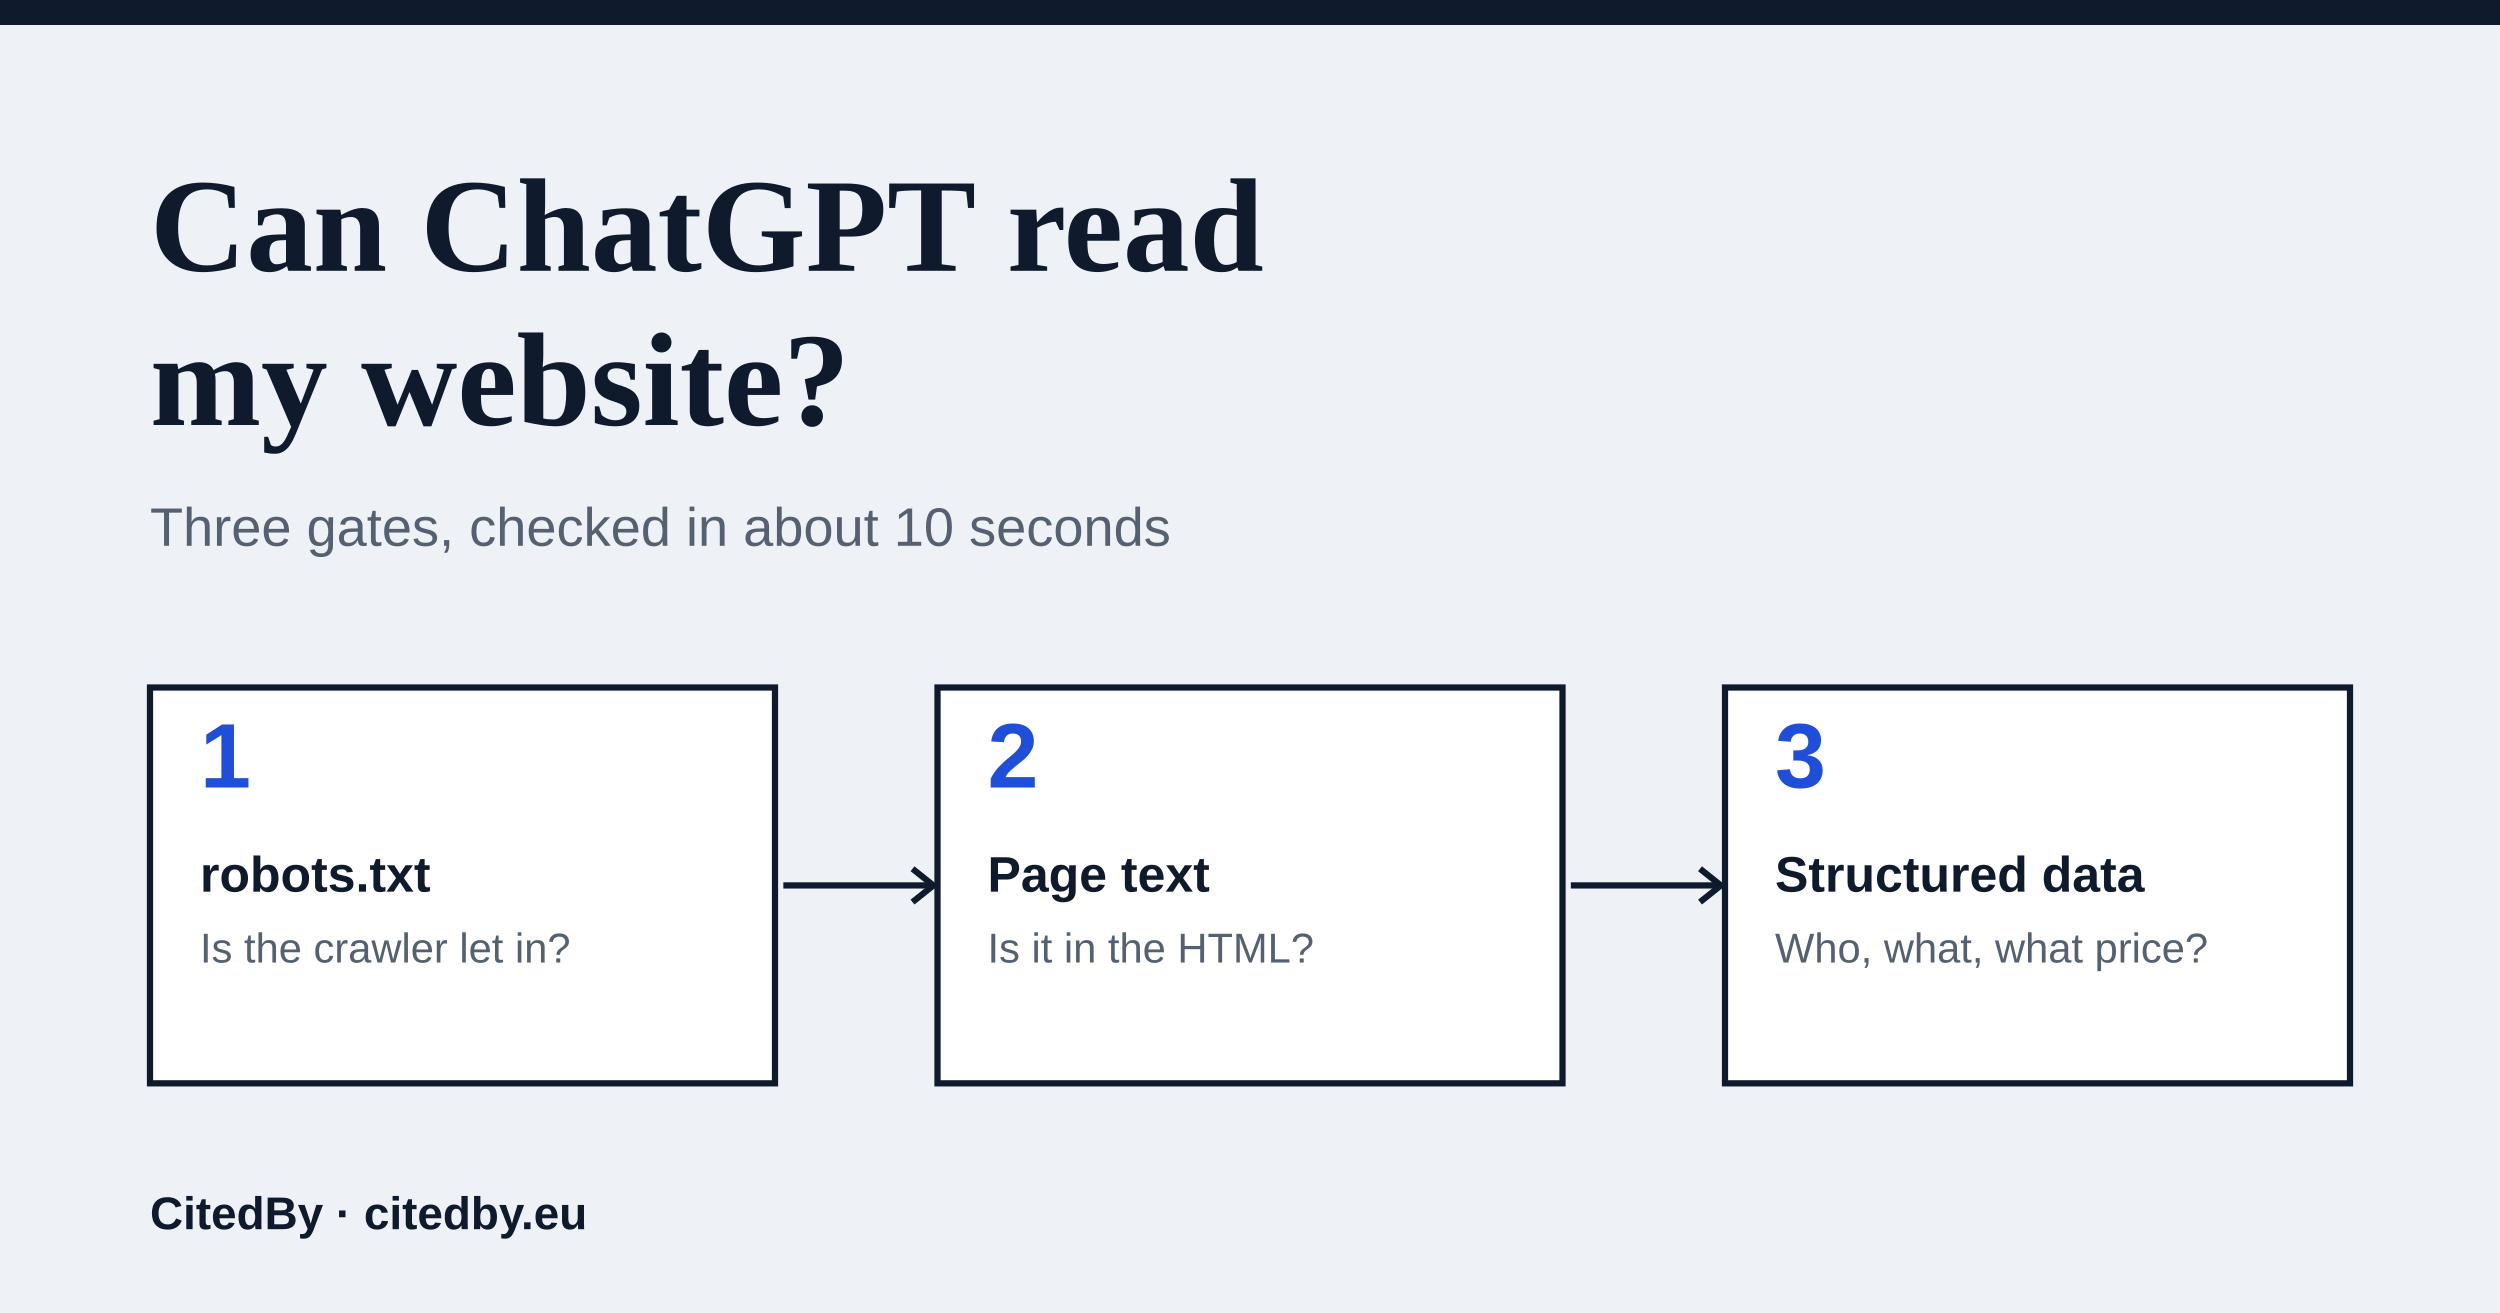
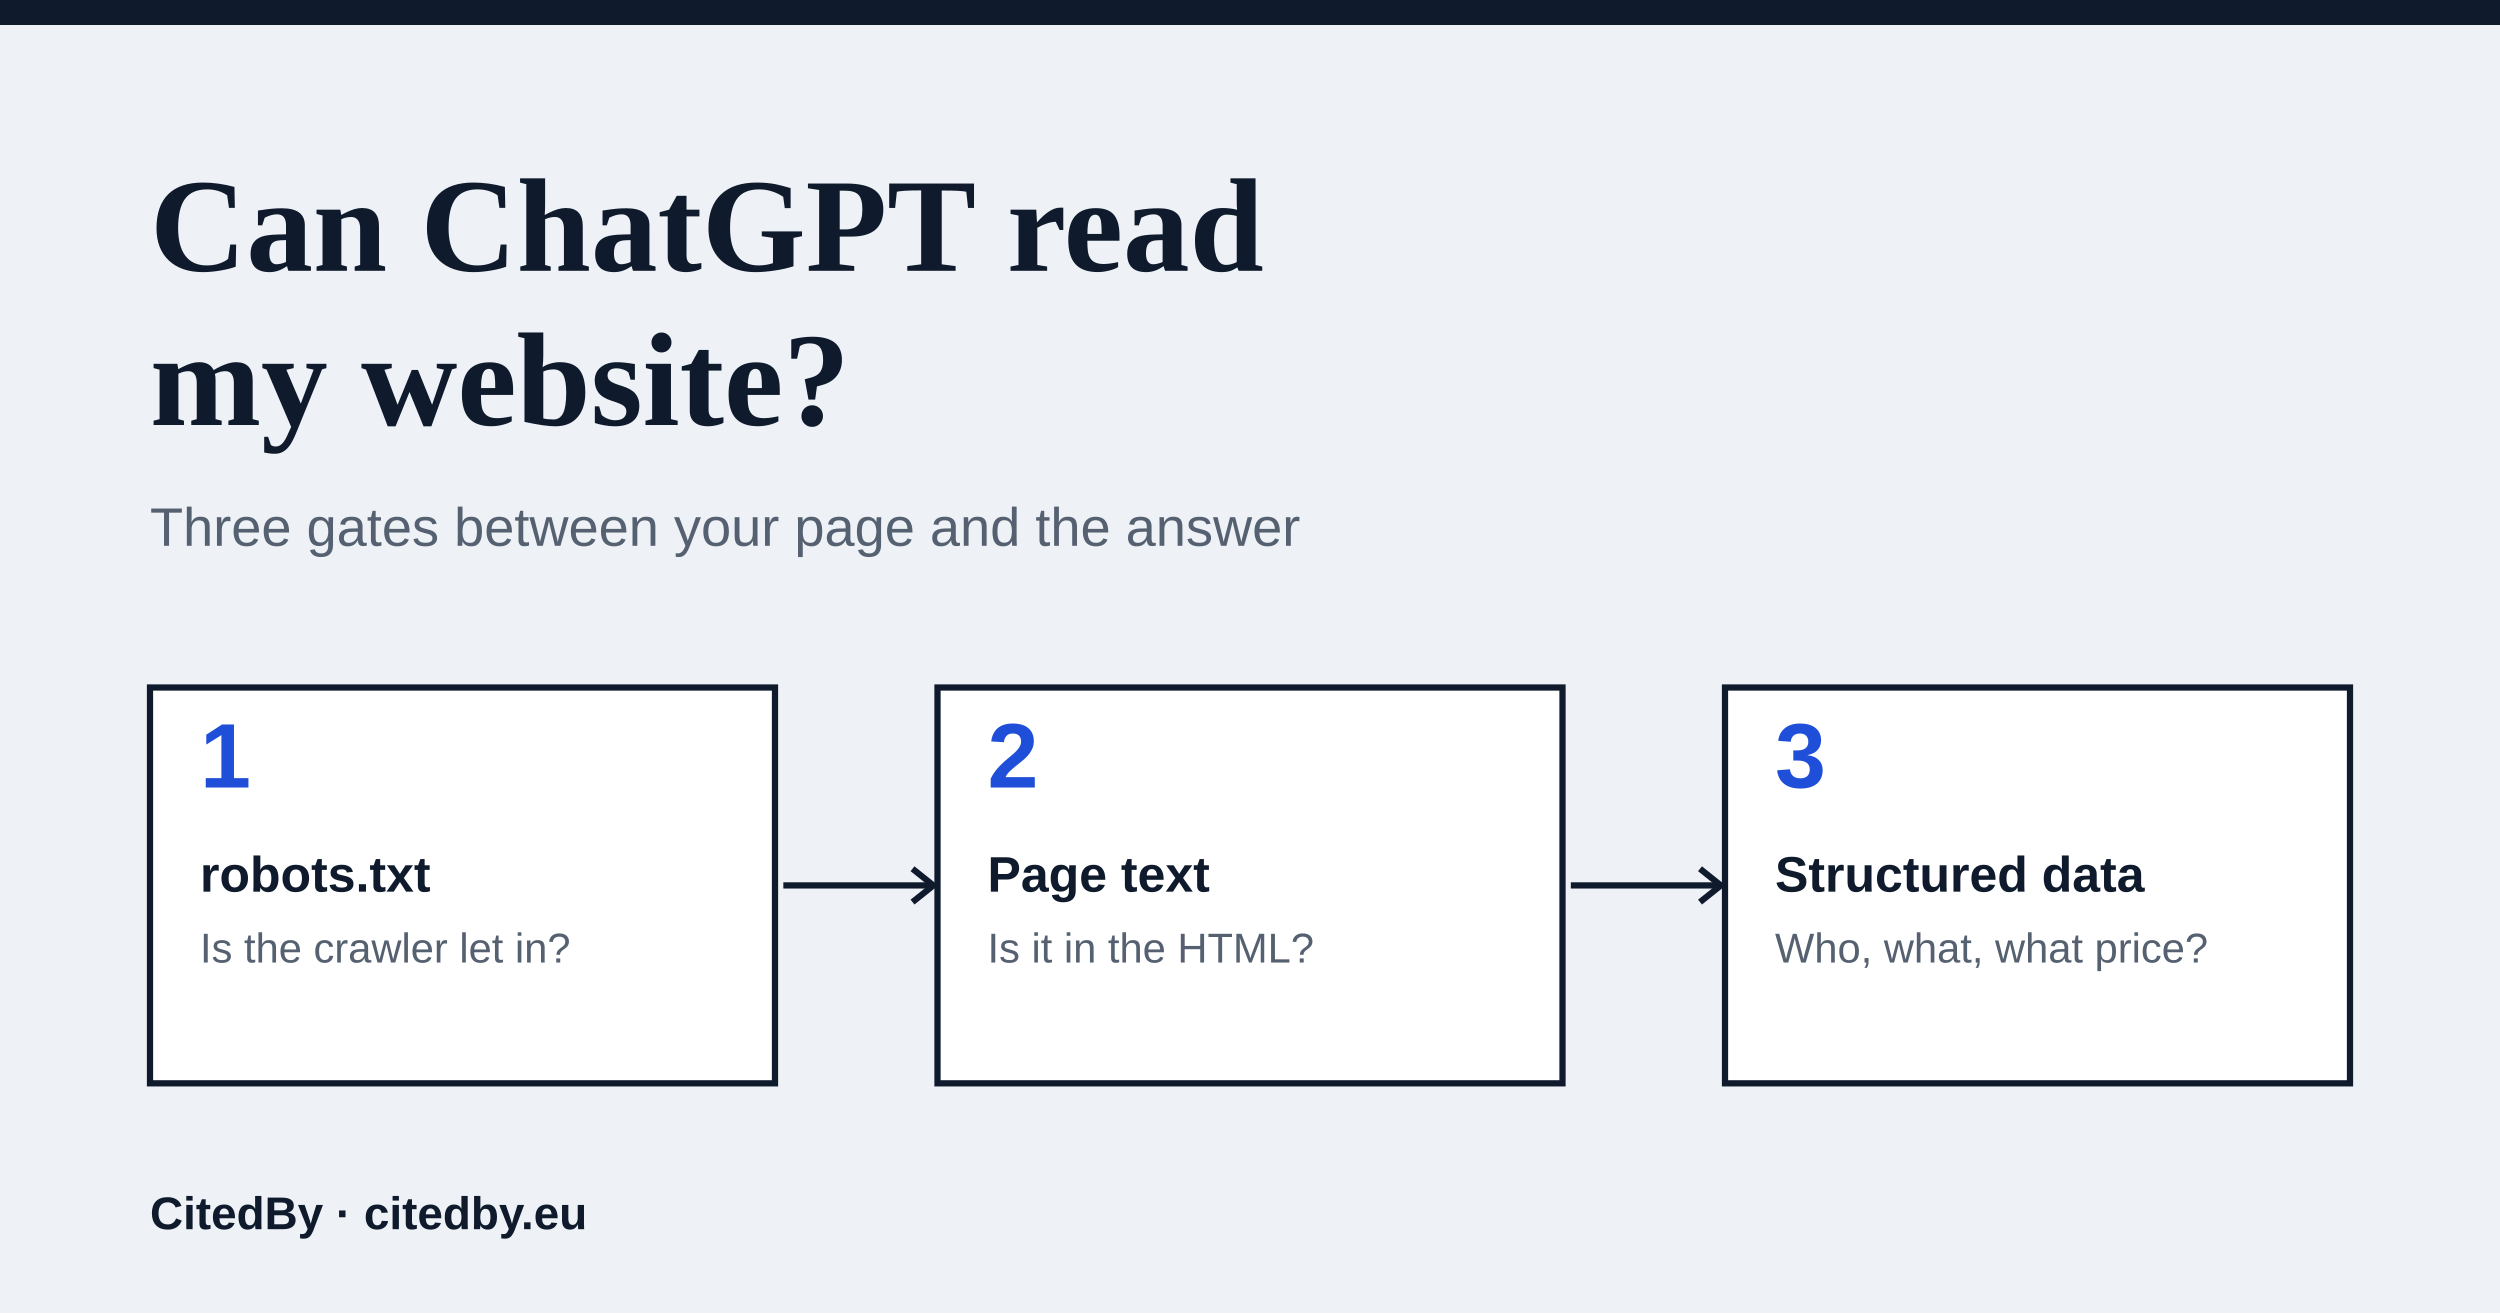
<svg xmlns="http://www.w3.org/2000/svg" viewBox="0 0 1200 630" width="1200" height="630" role="img" aria-labelledby="t d">
  <rect width="1200" height="630" fill="#EEF2F7" />
  <rect x="0" y="0" width="1200" height="12" fill="#0F1B2D" />
  <text x="72" y="130" font-family="Georgia,'Times New Roman',serif" font-size="64" font-weight="600" fill="#0F1B2D">Can ChatGPT read</text>
  <text x="72" y="204" font-family="Georgia,'Times New Roman',serif" font-size="64" font-weight="600" fill="#0F1B2D">my website?</text>
-   <text x="72" y="262" font-family="system-ui,Arial,sans-serif" font-size="26" fill="#556070">Three gates, checked in about 10 seconds</text>
+   <text x="72" y="262" font-family="system-ui,Arial,sans-serif" font-size="26" fill="#556070">Three gates between your page and the answer</text>
  <g font-family="system-ui,Arial,sans-serif" font-size="24" fill="#0F1B2D">
    <rect x="72" y="330" width="300" height="190" fill="#fff" stroke="#0F1B2D" stroke-width="3" />
    <text x="96" y="378" font-size="44" font-weight="600" fill="#1F4FD8">1</text>
    <text x="96" y="428" font-weight="600">robots.txt</text>
    <text x="96" y="462" font-size="20" fill="#556070">Is the crawler let in?</text>
    <rect x="450" y="330" width="300" height="190" fill="#fff" stroke="#0F1B2D" stroke-width="3" />
    <text x="474" y="378" font-size="44" font-weight="600" fill="#1F4FD8">2</text>
    <text x="474" y="428" font-weight="600">Page text</text>
    <text x="474" y="462" font-size="20" fill="#556070">Is it in the HTML?</text>
    <rect x="828" y="330" width="300" height="190" fill="#fff" stroke="#0F1B2D" stroke-width="3" />
    <text x="852" y="378" font-size="44" font-weight="600" fill="#1F4FD8">3</text>
    <text x="852" y="428" font-weight="600">Structured data</text>
    <text x="852" y="462" font-size="20" fill="#556070">Who, what, what price?</text>
  </g>
  <path d="M376 425h70M754 425h70" stroke="#0F1B2D" stroke-width="3" fill="none" />
  <path d="M438 417l10 8-10 8M816 417l10 8-10 8" stroke="#0F1B2D" stroke-width="3" fill="none" />
  <text x="72" y="590" font-family="system-ui,Arial,sans-serif" font-size="22" fill="#0F1B2D" font-weight="600">CitedBy · citedby.eu</text>
</svg>
